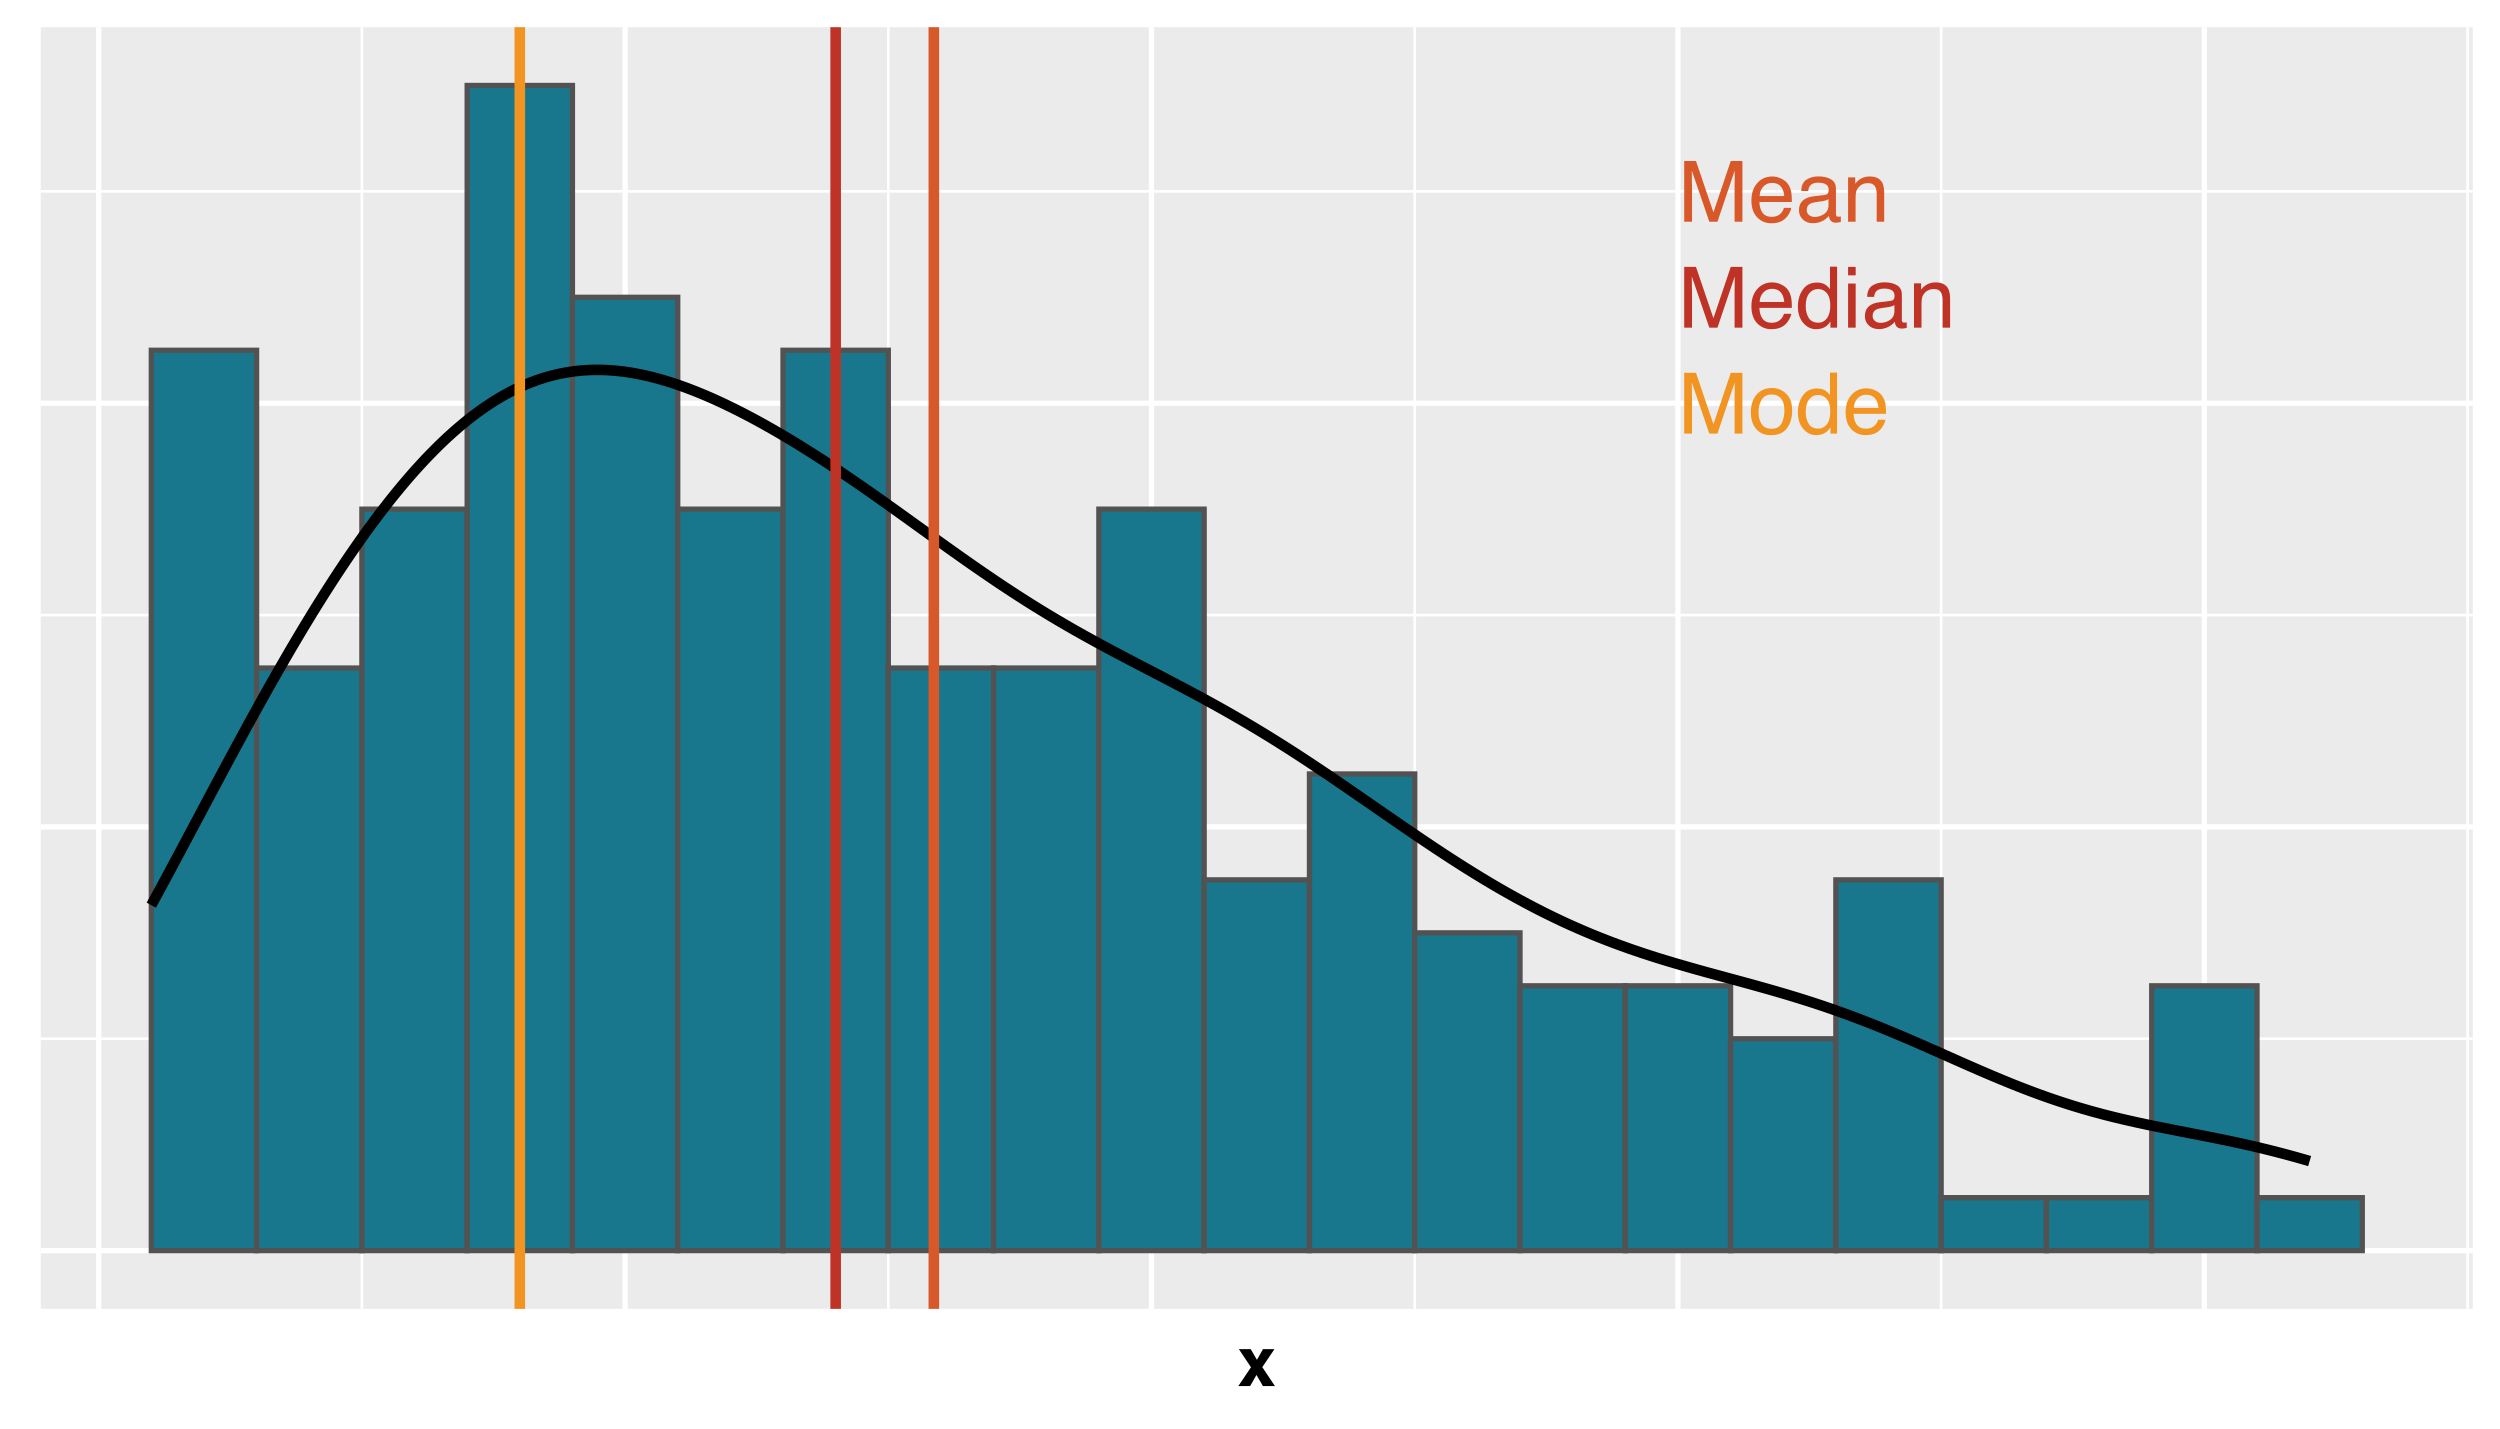
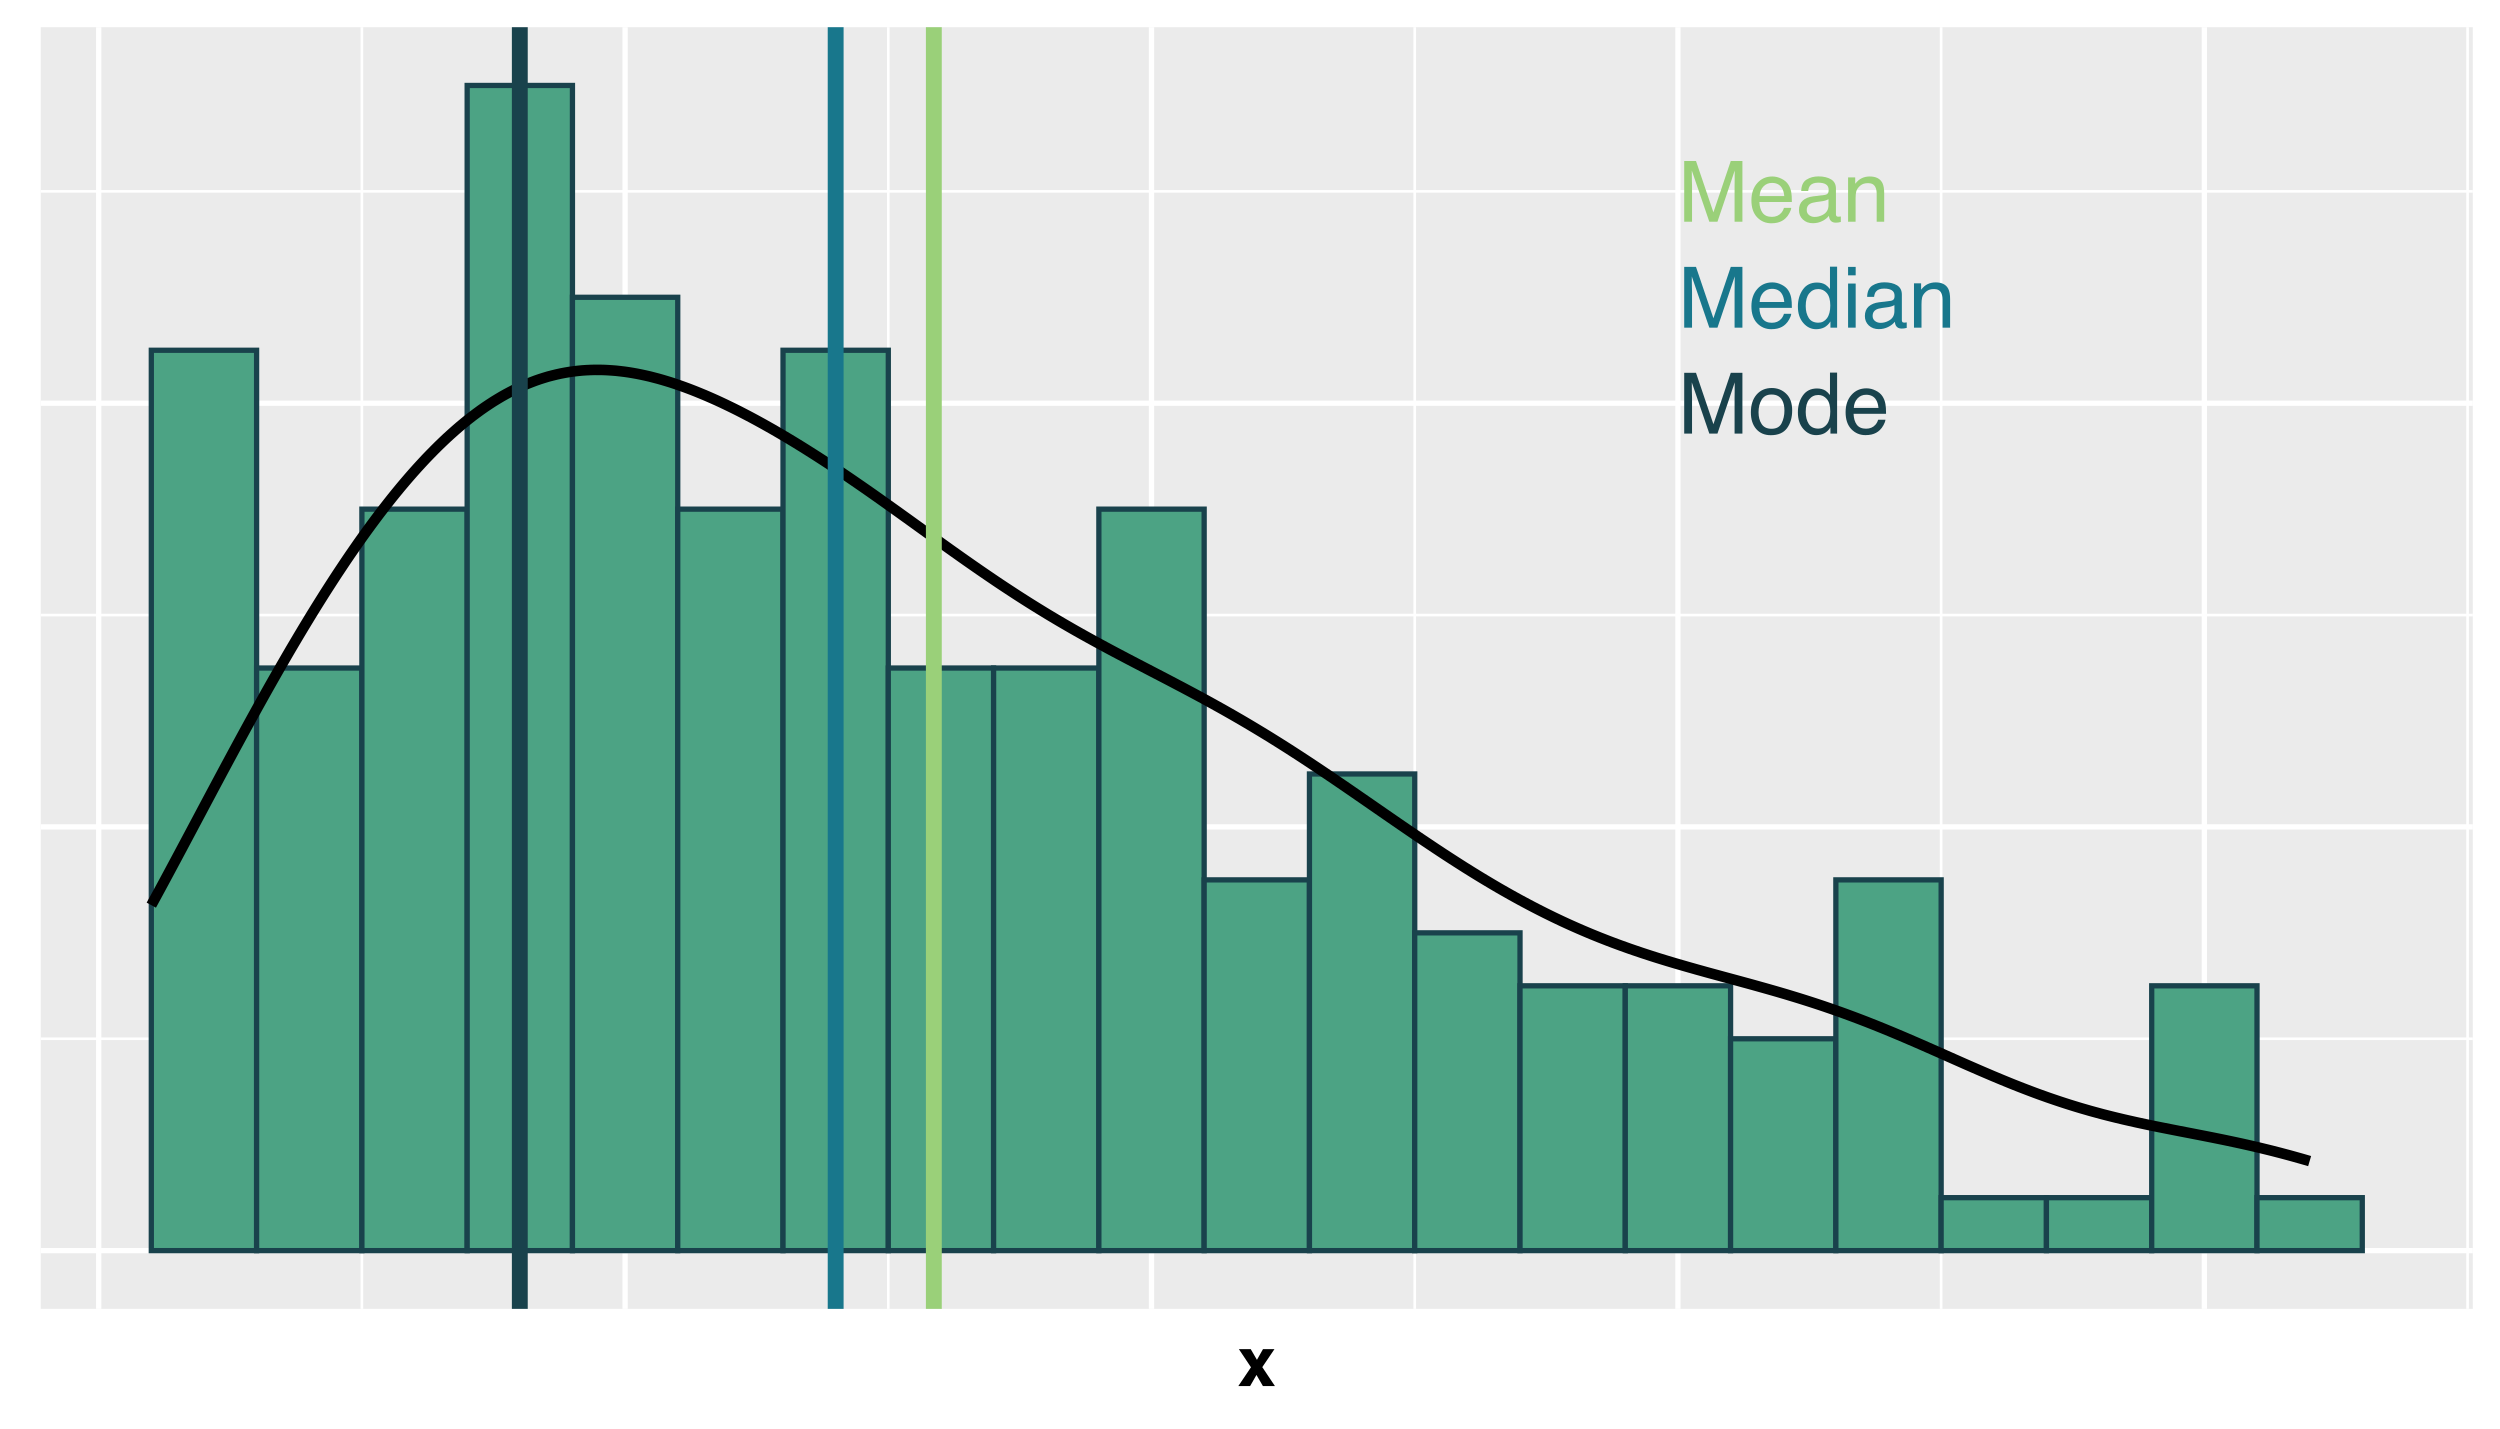
<svg xmlns="http://www.w3.org/2000/svg" xmlns:xlink="http://www.w3.org/1999/xlink" width="504pt" height="288pt" viewBox="0 0 504 288" version="1.1">
  <defs>
    <g>
      <symbol overflow="visible" id="glyph0-0">
        <path style="stroke:none;" d="M 0.547 0 L 0.547 -12.25 L 10.281 -12.25 L 10.281 0 Z M 8.734 -1.531 L 8.734 -10.719 L 2.078 -10.719 L 2.078 -1.531 Z M 8.734 -1.531 " />
      </symbol>
      <symbol overflow="visible" id="glyph0-1">
        <path style="stroke:none;" d="M 1.266 -12.25 L 3.641 -12.25 L 7.156 -1.891 L 10.656 -12.25 L 13 -12.25 L 13 0 L 11.422 0 L 11.422 -7.234 C 11.422 -7.484 11.426 -7.895 11.438 -8.469 C 11.445 -9.051 11.453 -9.672 11.453 -10.328 L 7.969 0 L 6.328 0 L 2.797 -10.328 L 2.797 -9.953 C 2.797 -9.648 2.801 -9.191 2.812 -8.578 C 2.832 -7.961 2.844 -7.516 2.844 -7.234 L 2.844 0 L 1.266 0 Z M 1.266 -12.25 " />
      </symbol>
      <symbol overflow="visible" id="glyph0-2">
        <path style="stroke:none;" d="M 4.812 -9.125 C 5.445 -9.125 6.062 -8.973 6.656 -8.672 C 7.258 -8.379 7.711 -8 8.016 -7.531 C 8.316 -7.082 8.52 -6.555 8.625 -5.953 C 8.707 -5.547 8.75 -4.891 8.75 -3.984 L 2.203 -3.984 C 2.234 -3.078 2.445 -2.348 2.844 -1.797 C 3.25 -1.254 3.875 -0.984 4.719 -0.984 C 5.5 -0.984 6.125 -1.242 6.594 -1.766 C 6.852 -2.055 7.039 -2.398 7.156 -2.797 L 8.625 -2.797 C 8.594 -2.473 8.461 -2.109 8.234 -1.703 C 8.016 -1.297 7.77 -0.969 7.5 -0.719 C 7.051 -0.27 6.488 0.031 5.812 0.188 C 5.445 0.27 5.039 0.312 4.594 0.312 C 3.477 0.312 2.531 -0.086 1.75 -0.891 C 0.977 -1.703 0.594 -2.836 0.594 -4.297 C 0.594 -5.734 0.984 -6.895 1.766 -7.781 C 2.547 -8.676 3.562 -9.125 4.812 -9.125 Z M 7.219 -5.172 C 7.156 -5.828 7.008 -6.348 6.781 -6.734 C 6.375 -7.461 5.691 -7.828 4.734 -7.828 C 4.035 -7.828 3.453 -7.578 2.984 -7.078 C 2.523 -6.578 2.281 -5.941 2.25 -5.172 Z M 4.672 -9.141 Z M 4.672 -9.141 " />
      </symbol>
      <symbol overflow="visible" id="glyph0-3">
        <path style="stroke:none;" d="M 2.25 -2.375 C 2.25 -1.938 2.406 -1.594 2.719 -1.344 C 3.039 -1.094 3.422 -0.969 3.859 -0.969 C 4.379 -0.969 4.891 -1.094 5.391 -1.344 C 6.223 -1.75 6.641 -2.41 6.641 -3.328 L 6.641 -4.547 C 6.453 -4.43 6.211 -4.332 5.922 -4.25 C 5.641 -4.176 5.359 -4.125 5.078 -4.094 L 4.172 -3.969 C 3.629 -3.895 3.219 -3.781 2.938 -3.625 C 2.477 -3.363 2.25 -2.945 2.25 -2.375 Z M 5.891 -5.406 C 6.234 -5.457 6.461 -5.602 6.578 -5.844 C 6.641 -5.977 6.672 -6.172 6.672 -6.422 C 6.672 -6.93 6.488 -7.301 6.125 -7.531 C 5.77 -7.758 5.25 -7.875 4.562 -7.875 C 3.781 -7.875 3.227 -7.664 2.906 -7.25 C 2.719 -7.008 2.598 -6.66 2.547 -6.203 L 1.141 -6.203 C 1.172 -7.305 1.531 -8.07 2.219 -8.5 C 2.906 -8.926 3.703 -9.141 4.609 -9.141 C 5.648 -9.141 6.5 -8.941 7.156 -8.547 C 7.812 -8.148 8.141 -7.523 8.141 -6.672 L 8.141 -1.531 C 8.141 -1.375 8.172 -1.25 8.234 -1.156 C 8.297 -1.062 8.43 -1.016 8.641 -1.016 C 8.703 -1.016 8.773 -1.02 8.859 -1.031 C 8.941 -1.039 9.031 -1.051 9.125 -1.062 L 9.125 0.047 C 8.895 0.109 8.719 0.145 8.594 0.156 C 8.469 0.176 8.301 0.188 8.094 0.188 C 7.582 0.188 7.207 0.004 6.969 -0.359 C 6.844 -0.555 6.758 -0.832 6.719 -1.188 C 6.406 -0.781 5.961 -0.43 5.391 -0.141 C 4.816 0.148 4.188 0.297 3.5 0.297 C 2.676 0.297 2 0.047 1.469 -0.453 C 0.945 -0.953 0.688 -1.582 0.688 -2.344 C 0.688 -3.164 0.941 -3.805 1.453 -4.266 C 1.973 -4.723 2.656 -5.004 3.5 -5.109 Z M 4.641 -9.141 Z M 4.641 -9.141 " />
      </symbol>
      <symbol overflow="visible" id="glyph0-4">
        <path style="stroke:none;" d="M 1.094 -8.938 L 2.531 -8.938 L 2.531 -7.656 C 2.945 -8.188 3.391 -8.562 3.859 -8.781 C 4.336 -9.008 4.867 -9.125 5.453 -9.125 C 6.711 -9.125 7.566 -8.688 8.016 -7.812 C 8.254 -7.32 8.375 -6.629 8.375 -5.734 L 8.375 0 L 6.859 0 L 6.859 -5.625 C 6.859 -6.176 6.773 -6.617 6.609 -6.953 C 6.348 -7.504 5.863 -7.781 5.156 -7.781 C 4.801 -7.781 4.508 -7.742 4.281 -7.672 C 3.875 -7.547 3.516 -7.301 3.203 -6.938 C 2.953 -6.645 2.789 -6.336 2.719 -6.016 C 2.645 -5.703 2.609 -5.254 2.609 -4.672 L 2.609 0 L 1.094 0 Z M 4.625 -9.141 Z M 4.625 -9.141 " />
      </symbol>
      <symbol overflow="visible" id="glyph0-5">
        <path style="stroke:none;" d="M 2.047 -4.359 C 2.047 -3.398 2.25 -2.598 2.656 -1.953 C 3.062 -1.316 3.711 -1 4.609 -1 C 5.305 -1 5.879 -1.297 6.328 -1.891 C 6.773 -2.484 7 -3.344 7 -4.469 C 7 -5.594 6.766 -6.426 6.297 -6.969 C 5.836 -7.508 5.27 -7.781 4.594 -7.781 C 3.832 -7.781 3.219 -7.488 2.75 -6.906 C 2.281 -6.332 2.047 -5.484 2.047 -4.359 Z M 4.312 -9.094 C 5 -9.094 5.57 -8.945 6.031 -8.656 C 6.289 -8.488 6.594 -8.195 6.938 -7.781 L 6.938 -12.297 L 8.375 -12.297 L 8.375 0 L 7.031 0 L 7.031 -1.25 C 6.676 -0.695 6.258 -0.297 5.781 -0.047 C 5.301 0.191 4.754 0.312 4.141 0.312 C 3.148 0.312 2.289 -0.102 1.562 -0.938 C 0.832 -1.77 0.469 -2.883 0.469 -4.281 C 0.469 -5.582 0.797 -6.707 1.453 -7.656 C 2.117 -8.613 3.07 -9.094 4.312 -9.094 Z M 4.312 -9.094 " />
      </symbol>
      <symbol overflow="visible" id="glyph0-6">
        <path style="stroke:none;" d="M 1.094 -8.891 L 2.625 -8.891 L 2.625 0 L 1.094 0 Z M 1.094 -12.25 L 2.625 -12.25 L 2.625 -10.547 L 1.094 -10.547 Z M 1.094 -12.25 " />
      </symbol>
      <symbol overflow="visible" id="glyph0-7">
        <path style="stroke:none;" d="M 4.641 -0.969 C 5.641 -0.969 6.32 -1.344 6.688 -2.094 C 7.062 -2.852 7.25 -3.691 7.25 -4.609 C 7.25 -5.441 7.113 -6.117 6.844 -6.641 C 6.426 -7.461 5.695 -7.875 4.656 -7.875 C 3.738 -7.875 3.07 -7.523 2.656 -6.828 C 2.238 -6.129 2.031 -5.285 2.031 -4.297 C 2.031 -3.348 2.238 -2.555 2.656 -1.922 C 3.07 -1.285 3.734 -0.969 4.641 -0.969 Z M 4.703 -9.188 C 5.848 -9.188 6.816 -8.801 7.609 -8.031 C 8.41 -7.27 8.812 -6.145 8.812 -4.656 C 8.812 -3.219 8.461 -2.023 7.766 -1.078 C 7.066 -0.141 5.977 0.328 4.5 0.328 C 3.27 0.328 2.289 -0.086 1.562 -0.922 C 0.844 -1.754 0.484 -2.867 0.484 -4.266 C 0.484 -5.766 0.863 -6.957 1.625 -7.844 C 2.395 -8.738 3.422 -9.188 4.703 -9.188 Z M 4.656 -9.141 Z M 4.656 -9.141 " />
      </symbol>
      <symbol overflow="visible" id="glyph1-0">
        <path style="stroke:none;" d="M 1.047 -10.078 L 9.172 -10.078 L 9.172 0 L 1.047 0 Z M 7.906 -1.266 L 7.906 -8.812 L 2.312 -8.812 L 2.312 -1.266 Z M 7.906 -1.266 " />
      </symbol>
      <symbol overflow="visible" id="glyph1-1">
        <path style="stroke:none;" d="M 7.547 0 L 5.125 0 L 3.828 -2.234 L 2.547 0 L 0.172 0 L 2.719 -3.781 L 0.281 -7.438 L 2.672 -7.438 L 3.922 -5.281 L 5.141 -7.438 L 7.453 -7.438 L 5 -3.812 Z M 7.547 0 " />
      </symbol>
    </g>
    <clipPath id="clip1">
      <path d="M 8.219 5.48 L 498.52 5.48 L 498.52 263.871 L 8.219 263.871 Z M 8.219 5.48 " />
    </clipPath>
    <clipPath id="clip2">
      <path d="M 8.219 209 L 498.52 209 L 498.52 210 L 8.219 210 Z M 8.219 209 " />
    </clipPath>
    <clipPath id="clip3">
      <path d="M 8.219 123 L 498.52 123 L 498.52 125 L 8.219 125 Z M 8.219 123 " />
    </clipPath>
    <clipPath id="clip4">
      <path d="M 8.219 38 L 498.52 38 L 498.52 39 L 8.219 39 Z M 8.219 38 " />
    </clipPath>
    <clipPath id="clip5">
      <path d="M 72 5.48 L 74 5.48 L 74 263.871 L 72 263.871 Z M 72 5.48 " />
    </clipPath>
    <clipPath id="clip6">
      <path d="M 178 5.48 L 180 5.48 L 180 263.871 L 178 263.871 Z M 178 5.48 " />
    </clipPath>
    <clipPath id="clip7">
      <path d="M 284 5.48 L 286 5.48 L 286 263.871 L 284 263.871 Z M 284 5.48 " />
    </clipPath>
    <clipPath id="clip8">
      <path d="M 391 5.48 L 392 5.48 L 392 263.871 L 391 263.871 Z M 391 5.48 " />
    </clipPath>
    <clipPath id="clip9">
      <path d="M 497 5.48 L 498 5.48 L 498 263.871 L 497 263.871 Z M 497 5.48 " />
    </clipPath>
    <clipPath id="clip10">
      <path d="M 8.219 251 L 498.52 251 L 498.52 253 L 8.219 253 Z M 8.219 251 " />
    </clipPath>
    <clipPath id="clip11">
      <path d="M 8.219 166 L 498.52 166 L 498.52 168 L 8.219 168 Z M 8.219 166 " />
    </clipPath>
    <clipPath id="clip12">
      <path d="M 8.219 80 L 498.52 80 L 498.52 82 L 8.219 82 Z M 8.219 80 " />
    </clipPath>
    <clipPath id="clip13">
      <path d="M 19 5.48 L 21 5.48 L 21 263.871 L 19 263.871 Z M 19 5.48 " />
    </clipPath>
    <clipPath id="clip14">
      <path d="M 125 5.48 L 127 5.48 L 127 263.871 L 125 263.871 Z M 125 5.48 " />
    </clipPath>
    <clipPath id="clip15">
      <path d="M 231 5.48 L 233 5.48 L 233 263.871 L 231 263.871 Z M 231 5.48 " />
    </clipPath>
    <clipPath id="clip16">
      <path d="M 337 5.48 L 339 5.48 L 339 263.871 L 337 263.871 Z M 337 5.48 " />
    </clipPath>
    <clipPath id="clip17">
      <path d="M 443 5.48 L 445 5.48 L 445 263.871 L 443 263.871 Z M 443 5.48 " />
    </clipPath>
    <clipPath id="clip18">
-       <path d="M 187 5.48 L 190 5.48 L 190 263.871 L 187 263.871 Z M 187 5.48 " />
+       <path d="M 186 5.48 L 190 5.48 L 190 263.871 L 186 263.871 Z M 186 5.48 " />
    </clipPath>
    <clipPath id="clip19">
-       <path d="M 167 5.48 L 170 5.48 L 170 263.871 L 167 263.871 Z M 167 5.48 " />
+       <path d="M 166 5.48 L 171 5.48 L 171 263.871 L 166 263.871 Z M 166 5.48 " />
    </clipPath>
    <clipPath id="clip20">
-       <path d="M 103 5.48 L 106 5.48 L 106 263.871 L 103 263.871 Z M 103 5.48 " />
+       <path d="M 103 5.48 L 107 5.48 L 107 263.871 L 103 263.871 Z M 103 5.48 " />
    </clipPath>
  </defs>
  <g id="surface429">
    <rect x="0" y="0" width="504" height="288" style="fill:rgb(100%,100%,100%);fill-opacity:1;stroke:none;" />
    <rect x="0" y="0" width="504" height="288" style="fill:rgb(100%,100%,100%);fill-opacity:1;stroke:none;" />
    <path style="fill:none;stroke-width:1.067;stroke-linecap:round;stroke-linejoin:round;stroke:rgb(100%,100%,100%);stroke-opacity:1;stroke-miterlimit:10;" d="M 0 288 L 504 288 L 504 0 L 0 0 Z M 0 288 " />
    <g clip-path="url(#clip1)" clip-rule="nonzero">
      <path style=" stroke:none;fill-rule:nonzero;fill:rgb(92.157%,92.157%,92.157%);fill-opacity:1;" d="M 8.219 263.867 L 498.52 263.867 L 498.52 5.477 L 8.219 5.477 Z M 8.219 263.867 " />
    </g>
    <g clip-path="url(#clip2)" clip-rule="nonzero">
      <path style="fill:none;stroke-width:0.533;stroke-linecap:butt;stroke-linejoin:round;stroke:rgb(100%,100%,100%);stroke-opacity:1;stroke-miterlimit:10;" d="M 8.219 209.414 L 498.52 209.414 " />
    </g>
    <g clip-path="url(#clip3)" clip-rule="nonzero">
      <path style="fill:none;stroke-width:0.533;stroke-linecap:butt;stroke-linejoin:round;stroke:rgb(100%,100%,100%);stroke-opacity:1;stroke-miterlimit:10;" d="M 8.219 123.996 L 498.52 123.996 " />
    </g>
    <g clip-path="url(#clip4)" clip-rule="nonzero">
      <path style="fill:none;stroke-width:0.533;stroke-linecap:butt;stroke-linejoin:round;stroke:rgb(100%,100%,100%);stroke-opacity:1;stroke-miterlimit:10;" d="M 8.219 38.578 L 498.52 38.578 " />
    </g>
    <g clip-path="url(#clip5)" clip-rule="nonzero">
      <path style="fill:none;stroke-width:0.533;stroke-linecap:butt;stroke-linejoin:round;stroke:rgb(100%,100%,100%);stroke-opacity:1;stroke-miterlimit:10;" d="M 72.957 263.867 L 72.957 5.48 " />
    </g>
    <g clip-path="url(#clip6)" clip-rule="nonzero">
      <path style="fill:none;stroke-width:0.533;stroke-linecap:butt;stroke-linejoin:round;stroke:rgb(100%,100%,100%);stroke-opacity:1;stroke-miterlimit:10;" d="M 179.082 263.867 L 179.082 5.48 " />
    </g>
    <g clip-path="url(#clip7)" clip-rule="nonzero">
      <path style="fill:none;stroke-width:0.533;stroke-linecap:butt;stroke-linejoin:round;stroke:rgb(100%,100%,100%);stroke-opacity:1;stroke-miterlimit:10;" d="M 285.207 263.867 L 285.207 5.48 " />
    </g>
    <g clip-path="url(#clip8)" clip-rule="nonzero">
      <path style="fill:none;stroke-width:0.533;stroke-linecap:butt;stroke-linejoin:round;stroke:rgb(100%,100%,100%);stroke-opacity:1;stroke-miterlimit:10;" d="M 391.332 263.867 L 391.332 5.48 " />
    </g>
    <g clip-path="url(#clip9)" clip-rule="nonzero">
      <path style="fill:none;stroke-width:0.533;stroke-linecap:butt;stroke-linejoin:round;stroke:rgb(100%,100%,100%);stroke-opacity:1;stroke-miterlimit:10;" d="M 497.461 263.867 L 497.461 5.48 " />
    </g>
    <g clip-path="url(#clip10)" clip-rule="nonzero">
      <path style="fill:none;stroke-width:1.067;stroke-linecap:butt;stroke-linejoin:round;stroke:rgb(100%,100%,100%);stroke-opacity:1;stroke-miterlimit:10;" d="M 8.219 252.125 L 498.52 252.125 " />
    </g>
    <g clip-path="url(#clip11)" clip-rule="nonzero">
      <path style="fill:none;stroke-width:1.067;stroke-linecap:butt;stroke-linejoin:round;stroke:rgb(100%,100%,100%);stroke-opacity:1;stroke-miterlimit:10;" d="M 8.219 166.707 L 498.52 166.707 " />
    </g>
    <g clip-path="url(#clip12)" clip-rule="nonzero">
      <path style="fill:none;stroke-width:1.067;stroke-linecap:butt;stroke-linejoin:round;stroke:rgb(100%,100%,100%);stroke-opacity:1;stroke-miterlimit:10;" d="M 8.219 81.289 L 498.52 81.289 " />
    </g>
    <g clip-path="url(#clip13)" clip-rule="nonzero">
      <path style="fill:none;stroke-width:1.067;stroke-linecap:butt;stroke-linejoin:round;stroke:rgb(100%,100%,100%);stroke-opacity:1;stroke-miterlimit:10;" d="M 19.895 263.867 L 19.895 5.48 " />
    </g>
    <g clip-path="url(#clip14)" clip-rule="nonzero">
      <path style="fill:none;stroke-width:1.067;stroke-linecap:butt;stroke-linejoin:round;stroke:rgb(100%,100%,100%);stroke-opacity:1;stroke-miterlimit:10;" d="M 126.02 263.867 L 126.02 5.48 " />
    </g>
    <g clip-path="url(#clip15)" clip-rule="nonzero">
      <path style="fill:none;stroke-width:1.067;stroke-linecap:butt;stroke-linejoin:round;stroke:rgb(100%,100%,100%);stroke-opacity:1;stroke-miterlimit:10;" d="M 232.145 263.867 L 232.145 5.48 " />
    </g>
    <g clip-path="url(#clip16)" clip-rule="nonzero">
      <path style="fill:none;stroke-width:1.067;stroke-linecap:butt;stroke-linejoin:round;stroke:rgb(100%,100%,100%);stroke-opacity:1;stroke-miterlimit:10;" d="M 338.27 263.867 L 338.27 5.48 " />
    </g>
    <g clip-path="url(#clip17)" clip-rule="nonzero">
      <path style="fill:none;stroke-width:1.067;stroke-linecap:butt;stroke-linejoin:round;stroke:rgb(100%,100%,100%);stroke-opacity:1;stroke-miterlimit:10;" d="M 444.395 263.867 L 444.395 5.48 " />
    </g>
-     <path style="fill-rule:nonzero;fill:rgb(9.412%,46.667%,54.902%);fill-opacity:1;stroke-width:1.067;stroke-linecap:butt;stroke-linejoin:miter;stroke:rgb(32.157%,32.157%,32.157%);stroke-opacity:1;stroke-miterlimit:10;" d="M 30.504 252.125 L 51.73 252.125 L 51.73 70.613 L 30.504 70.613 Z M 30.504 252.125 " />
-     <path style="fill-rule:nonzero;fill:rgb(9.412%,46.667%,54.902%);fill-opacity:1;stroke-width:1.067;stroke-linecap:butt;stroke-linejoin:miter;stroke:rgb(32.157%,32.157%,32.157%);stroke-opacity:1;stroke-miterlimit:10;" d="M 51.73 252.125 L 72.957 252.125 L 72.957 134.676 L 51.73 134.676 Z M 51.73 252.125 " />
-     <path style="fill-rule:nonzero;fill:rgb(9.412%,46.667%,54.902%);fill-opacity:1;stroke-width:1.067;stroke-linecap:butt;stroke-linejoin:miter;stroke:rgb(32.157%,32.157%,32.157%);stroke-opacity:1;stroke-miterlimit:10;" d="M 72.957 252.125 L 94.184 252.125 L 94.184 102.645 L 72.957 102.645 Z M 72.957 252.125 " />
-     <path style="fill-rule:nonzero;fill:rgb(9.412%,46.667%,54.902%);fill-opacity:1;stroke-width:1.067;stroke-linecap:butt;stroke-linejoin:miter;stroke:rgb(32.157%,32.157%,32.157%);stroke-opacity:1;stroke-miterlimit:10;" d="M 94.18 252.125 L 115.406 252.125 L 115.406 17.227 L 94.18 17.227 Z M 94.18 252.125 " />
-     <path style="fill-rule:nonzero;fill:rgb(9.412%,46.667%,54.902%);fill-opacity:1;stroke-width:1.067;stroke-linecap:butt;stroke-linejoin:miter;stroke:rgb(32.157%,32.157%,32.157%);stroke-opacity:1;stroke-miterlimit:10;" d="M 115.406 252.125 L 136.633 252.125 L 136.633 59.934 L 115.406 59.934 Z M 115.406 252.125 " />
-     <path style="fill-rule:nonzero;fill:rgb(9.412%,46.667%,54.902%);fill-opacity:1;stroke-width:1.067;stroke-linecap:butt;stroke-linejoin:miter;stroke:rgb(32.157%,32.157%,32.157%);stroke-opacity:1;stroke-miterlimit:10;" d="M 136.633 252.125 L 157.859 252.125 L 157.859 102.645 L 136.633 102.645 Z M 136.633 252.125 " />
-     <path style="fill-rule:nonzero;fill:rgb(9.412%,46.667%,54.902%);fill-opacity:1;stroke-width:1.067;stroke-linecap:butt;stroke-linejoin:miter;stroke:rgb(32.157%,32.157%,32.157%);stroke-opacity:1;stroke-miterlimit:10;" d="M 157.855 252.125 L 179.082 252.125 L 179.082 70.613 L 157.855 70.613 Z M 157.855 252.125 " />
-     <path style="fill-rule:nonzero;fill:rgb(9.412%,46.667%,54.902%);fill-opacity:1;stroke-width:1.067;stroke-linecap:butt;stroke-linejoin:miter;stroke:rgb(32.157%,32.157%,32.157%);stroke-opacity:1;stroke-miterlimit:10;" d="M 179.082 252.125 L 200.309 252.125 L 200.309 134.676 L 179.082 134.676 Z M 179.082 252.125 " />
-     <path style="fill-rule:nonzero;fill:rgb(9.412%,46.667%,54.902%);fill-opacity:1;stroke-width:1.067;stroke-linecap:butt;stroke-linejoin:miter;stroke:rgb(32.157%,32.157%,32.157%);stroke-opacity:1;stroke-miterlimit:10;" d="M 200.309 252.125 L 221.535 252.125 L 221.535 134.676 L 200.309 134.676 Z M 200.309 252.125 " />
-     <path style="fill-rule:nonzero;fill:rgb(9.412%,46.667%,54.902%);fill-opacity:1;stroke-width:1.067;stroke-linecap:butt;stroke-linejoin:miter;stroke:rgb(32.157%,32.157%,32.157%);stroke-opacity:1;stroke-miterlimit:10;" d="M 221.531 252.125 L 242.758 252.125 L 242.758 102.645 L 221.531 102.645 Z M 221.531 252.125 " />
-     <path style="fill-rule:nonzero;fill:rgb(9.412%,46.667%,54.902%);fill-opacity:1;stroke-width:1.067;stroke-linecap:butt;stroke-linejoin:miter;stroke:rgb(32.157%,32.157%,32.157%);stroke-opacity:1;stroke-miterlimit:10;" d="M 242.758 252.125 L 263.984 252.125 L 263.984 177.383 L 242.758 177.383 Z M 242.758 252.125 " />
-     <path style="fill-rule:nonzero;fill:rgb(9.412%,46.667%,54.902%);fill-opacity:1;stroke-width:1.067;stroke-linecap:butt;stroke-linejoin:miter;stroke:rgb(32.157%,32.157%,32.157%);stroke-opacity:1;stroke-miterlimit:10;" d="M 263.984 252.125 L 285.211 252.125 L 285.211 156.031 L 263.984 156.031 Z M 263.984 252.125 " />
-     <path style="fill-rule:nonzero;fill:rgb(9.412%,46.667%,54.902%);fill-opacity:1;stroke-width:1.067;stroke-linecap:butt;stroke-linejoin:miter;stroke:rgb(32.157%,32.157%,32.157%);stroke-opacity:1;stroke-miterlimit:10;" d="M 285.207 252.125 L 306.434 252.125 L 306.434 188.062 L 285.207 188.062 Z M 285.207 252.125 " />
-     <path style="fill-rule:nonzero;fill:rgb(9.412%,46.667%,54.902%);fill-opacity:1;stroke-width:1.067;stroke-linecap:butt;stroke-linejoin:miter;stroke:rgb(32.157%,32.157%,32.157%);stroke-opacity:1;stroke-miterlimit:10;" d="M 306.434 252.125 L 327.66 252.125 L 327.66 198.738 L 306.434 198.738 Z M 306.434 252.125 " />
-     <path style="fill-rule:nonzero;fill:rgb(9.412%,46.667%,54.902%);fill-opacity:1;stroke-width:1.067;stroke-linecap:butt;stroke-linejoin:miter;stroke:rgb(32.157%,32.157%,32.157%);stroke-opacity:1;stroke-miterlimit:10;" d="M 327.656 252.125 L 348.883 252.125 L 348.883 198.738 L 327.656 198.738 Z M 327.656 252.125 " />
-     <path style="fill-rule:nonzero;fill:rgb(9.412%,46.667%,54.902%);fill-opacity:1;stroke-width:1.067;stroke-linecap:butt;stroke-linejoin:miter;stroke:rgb(32.157%,32.157%,32.157%);stroke-opacity:1;stroke-miterlimit:10;" d="M 348.883 252.125 L 370.109 252.125 L 370.109 209.418 L 348.883 209.418 Z M 348.883 252.125 " />
-     <path style="fill-rule:nonzero;fill:rgb(9.412%,46.667%,54.902%);fill-opacity:1;stroke-width:1.067;stroke-linecap:butt;stroke-linejoin:miter;stroke:rgb(32.157%,32.157%,32.157%);stroke-opacity:1;stroke-miterlimit:10;" d="M 370.109 252.125 L 391.336 252.125 L 391.336 177.383 L 370.109 177.383 Z M 370.109 252.125 " />
-     <path style="fill-rule:nonzero;fill:rgb(9.412%,46.667%,54.902%);fill-opacity:1;stroke-width:1.067;stroke-linecap:butt;stroke-linejoin:miter;stroke:rgb(32.157%,32.157%,32.157%);stroke-opacity:1;stroke-miterlimit:10;" d="M 391.332 252.125 L 412.559 252.125 L 412.559 241.449 L 391.332 241.449 Z M 391.332 252.125 " />
-     <path style="fill-rule:nonzero;fill:rgb(9.412%,46.667%,54.902%);fill-opacity:1;stroke-width:1.067;stroke-linecap:butt;stroke-linejoin:miter;stroke:rgb(32.157%,32.157%,32.157%);stroke-opacity:1;stroke-miterlimit:10;" d="M 412.559 252.125 L 433.785 252.125 L 433.785 241.449 L 412.559 241.449 Z M 412.559 252.125 " />
-     <path style="fill-rule:nonzero;fill:rgb(9.412%,46.667%,54.902%);fill-opacity:1;stroke-width:1.067;stroke-linecap:butt;stroke-linejoin:miter;stroke:rgb(32.157%,32.157%,32.157%);stroke-opacity:1;stroke-miterlimit:10;" d="M 433.785 252.125 L 455.012 252.125 L 455.012 198.738 L 433.785 198.738 Z M 433.785 252.125 " />
-     <path style="fill-rule:nonzero;fill:rgb(9.412%,46.667%,54.902%);fill-opacity:1;stroke-width:1.067;stroke-linecap:butt;stroke-linejoin:miter;stroke:rgb(32.157%,32.157%,32.157%);stroke-opacity:1;stroke-miterlimit:10;" d="M 455.008 252.125 L 476.234 252.125 L 476.234 241.449 L 455.008 241.449 Z M 455.008 252.125 " />
+     <path style="fill-rule:nonzero;fill:rgb(29.804%,63.922%,51.765%);fill-opacity:1;stroke-width:1.067;stroke-linecap:butt;stroke-linejoin:miter;stroke:rgb(9.804%,25.882%,29.804%);stroke-opacity:1;stroke-miterlimit:10;" d="M 30.504 252.125 L 51.73 252.125 L 51.73 70.613 L 30.504 70.613 Z M 30.504 252.125 " />
+     <path style="fill-rule:nonzero;fill:rgb(29.804%,63.922%,51.765%);fill-opacity:1;stroke-width:1.067;stroke-linecap:butt;stroke-linejoin:miter;stroke:rgb(9.804%,25.882%,29.804%);stroke-opacity:1;stroke-miterlimit:10;" d="M 51.73 252.125 L 72.957 252.125 L 72.957 134.676 L 51.73 134.676 Z M 51.73 252.125 " />
+     <path style="fill-rule:nonzero;fill:rgb(29.804%,63.922%,51.765%);fill-opacity:1;stroke-width:1.067;stroke-linecap:butt;stroke-linejoin:miter;stroke:rgb(9.804%,25.882%,29.804%);stroke-opacity:1;stroke-miterlimit:10;" d="M 72.957 252.125 L 94.184 252.125 L 94.184 102.645 L 72.957 102.645 Z M 72.957 252.125 " />
+     <path style="fill-rule:nonzero;fill:rgb(29.804%,63.922%,51.765%);fill-opacity:1;stroke-width:1.067;stroke-linecap:butt;stroke-linejoin:miter;stroke:rgb(9.804%,25.882%,29.804%);stroke-opacity:1;stroke-miterlimit:10;" d="M 94.18 252.125 L 115.406 252.125 L 115.406 17.227 L 94.18 17.227 Z M 94.18 252.125 " />
+     <path style="fill-rule:nonzero;fill:rgb(29.804%,63.922%,51.765%);fill-opacity:1;stroke-width:1.067;stroke-linecap:butt;stroke-linejoin:miter;stroke:rgb(9.804%,25.882%,29.804%);stroke-opacity:1;stroke-miterlimit:10;" d="M 115.406 252.125 L 136.633 252.125 L 136.633 59.934 L 115.406 59.934 Z M 115.406 252.125 " />
+     <path style="fill-rule:nonzero;fill:rgb(29.804%,63.922%,51.765%);fill-opacity:1;stroke-width:1.067;stroke-linecap:butt;stroke-linejoin:miter;stroke:rgb(9.804%,25.882%,29.804%);stroke-opacity:1;stroke-miterlimit:10;" d="M 136.633 252.125 L 157.859 252.125 L 157.859 102.645 L 136.633 102.645 Z M 136.633 252.125 " />
+     <path style="fill-rule:nonzero;fill:rgb(29.804%,63.922%,51.765%);fill-opacity:1;stroke-width:1.067;stroke-linecap:butt;stroke-linejoin:miter;stroke:rgb(9.804%,25.882%,29.804%);stroke-opacity:1;stroke-miterlimit:10;" d="M 157.855 252.125 L 179.082 252.125 L 179.082 70.613 L 157.855 70.613 Z M 157.855 252.125 " />
+     <path style="fill-rule:nonzero;fill:rgb(29.804%,63.922%,51.765%);fill-opacity:1;stroke-width:1.067;stroke-linecap:butt;stroke-linejoin:miter;stroke:rgb(9.804%,25.882%,29.804%);stroke-opacity:1;stroke-miterlimit:10;" d="M 179.082 252.125 L 200.309 252.125 L 200.309 134.676 L 179.082 134.676 Z M 179.082 252.125 " />
+     <path style="fill-rule:nonzero;fill:rgb(29.804%,63.922%,51.765%);fill-opacity:1;stroke-width:1.067;stroke-linecap:butt;stroke-linejoin:miter;stroke:rgb(9.804%,25.882%,29.804%);stroke-opacity:1;stroke-miterlimit:10;" d="M 200.309 252.125 L 221.535 252.125 L 221.535 134.676 L 200.309 134.676 Z M 200.309 252.125 " />
+     <path style="fill-rule:nonzero;fill:rgb(29.804%,63.922%,51.765%);fill-opacity:1;stroke-width:1.067;stroke-linecap:butt;stroke-linejoin:miter;stroke:rgb(9.804%,25.882%,29.804%);stroke-opacity:1;stroke-miterlimit:10;" d="M 221.531 252.125 L 242.758 252.125 L 242.758 102.645 L 221.531 102.645 Z M 221.531 252.125 " />
+     <path style="fill-rule:nonzero;fill:rgb(29.804%,63.922%,51.765%);fill-opacity:1;stroke-width:1.067;stroke-linecap:butt;stroke-linejoin:miter;stroke:rgb(9.804%,25.882%,29.804%);stroke-opacity:1;stroke-miterlimit:10;" d="M 242.758 252.125 L 263.984 252.125 L 263.984 177.383 L 242.758 177.383 Z M 242.758 252.125 " />
+     <path style="fill-rule:nonzero;fill:rgb(29.804%,63.922%,51.765%);fill-opacity:1;stroke-width:1.067;stroke-linecap:butt;stroke-linejoin:miter;stroke:rgb(9.804%,25.882%,29.804%);stroke-opacity:1;stroke-miterlimit:10;" d="M 263.984 252.125 L 285.211 252.125 L 285.211 156.031 L 263.984 156.031 Z M 263.984 252.125 " />
+     <path style="fill-rule:nonzero;fill:rgb(29.804%,63.922%,51.765%);fill-opacity:1;stroke-width:1.067;stroke-linecap:butt;stroke-linejoin:miter;stroke:rgb(9.804%,25.882%,29.804%);stroke-opacity:1;stroke-miterlimit:10;" d="M 285.207 252.125 L 306.434 252.125 L 306.434 188.062 L 285.207 188.062 Z M 285.207 252.125 " />
+     <path style="fill-rule:nonzero;fill:rgb(29.804%,63.922%,51.765%);fill-opacity:1;stroke-width:1.067;stroke-linecap:butt;stroke-linejoin:miter;stroke:rgb(9.804%,25.882%,29.804%);stroke-opacity:1;stroke-miterlimit:10;" d="M 306.434 252.125 L 327.66 252.125 L 327.66 198.738 L 306.434 198.738 Z M 306.434 252.125 " />
+     <path style="fill-rule:nonzero;fill:rgb(29.804%,63.922%,51.765%);fill-opacity:1;stroke-width:1.067;stroke-linecap:butt;stroke-linejoin:miter;stroke:rgb(9.804%,25.882%,29.804%);stroke-opacity:1;stroke-miterlimit:10;" d="M 327.656 252.125 L 348.883 252.125 L 348.883 198.738 L 327.656 198.738 Z M 327.656 252.125 " />
+     <path style="fill-rule:nonzero;fill:rgb(29.804%,63.922%,51.765%);fill-opacity:1;stroke-width:1.067;stroke-linecap:butt;stroke-linejoin:miter;stroke:rgb(9.804%,25.882%,29.804%);stroke-opacity:1;stroke-miterlimit:10;" d="M 348.883 252.125 L 370.109 252.125 L 370.109 209.418 L 348.883 209.418 Z M 348.883 252.125 " />
+     <path style="fill-rule:nonzero;fill:rgb(29.804%,63.922%,51.765%);fill-opacity:1;stroke-width:1.067;stroke-linecap:butt;stroke-linejoin:miter;stroke:rgb(9.804%,25.882%,29.804%);stroke-opacity:1;stroke-miterlimit:10;" d="M 370.109 252.125 L 391.336 252.125 L 391.336 177.383 L 370.109 177.383 Z M 370.109 252.125 " />
+     <path style="fill-rule:nonzero;fill:rgb(29.804%,63.922%,51.765%);fill-opacity:1;stroke-width:1.067;stroke-linecap:butt;stroke-linejoin:miter;stroke:rgb(9.804%,25.882%,29.804%);stroke-opacity:1;stroke-miterlimit:10;" d="M 391.332 252.125 L 412.559 252.125 L 412.559 241.449 L 391.332 241.449 Z M 391.332 252.125 " />
+     <path style="fill-rule:nonzero;fill:rgb(29.804%,63.922%,51.765%);fill-opacity:1;stroke-width:1.067;stroke-linecap:butt;stroke-linejoin:miter;stroke:rgb(9.804%,25.882%,29.804%);stroke-opacity:1;stroke-miterlimit:10;" d="M 412.559 252.125 L 433.785 252.125 L 433.785 241.449 L 412.559 241.449 Z M 412.559 252.125 " />
+     <path style="fill-rule:nonzero;fill:rgb(29.804%,63.922%,51.765%);fill-opacity:1;stroke-width:1.067;stroke-linecap:butt;stroke-linejoin:miter;stroke:rgb(9.804%,25.882%,29.804%);stroke-opacity:1;stroke-miterlimit:10;" d="M 433.785 252.125 L 455.012 252.125 L 455.012 198.738 L 433.785 198.738 Z M 433.785 252.125 " />
+     <path style="fill-rule:nonzero;fill:rgb(29.804%,63.922%,51.765%);fill-opacity:1;stroke-width:1.067;stroke-linecap:butt;stroke-linejoin:miter;stroke:rgb(9.804%,25.882%,29.804%);stroke-opacity:1;stroke-miterlimit:10;" d="M 455.008 252.125 L 476.234 252.125 L 476.234 241.449 L 455.008 241.449 Z M 455.008 252.125 " />
    <path style="fill:none;stroke-width:2.134;stroke-linecap:butt;stroke-linejoin:round;stroke:rgb(0%,0%,0%);stroke-opacity:1;stroke-miterlimit:10;" d="M 30.504 182.48 L 31.355 180.918 L 32.207 179.348 L 33.059 177.77 L 33.91 176.188 L 35.613 173.008 L 37.316 169.812 L 39.871 165.008 L 40.723 163.402 L 41.574 161.801 L 42.426 160.203 L 43.277 158.602 L 44.98 155.414 L 45.832 153.828 L 47.535 150.664 L 48.387 149.094 L 49.238 147.527 L 50.09 145.969 L 50.941 144.418 L 51.793 142.875 L 52.645 141.344 L 53.496 139.816 L 54.348 138.301 L 55.199 136.797 L 56.051 135.301 L 56.902 133.82 L 57.754 132.348 L 58.605 130.883 L 59.457 129.441 L 60.309 128.004 L 61.16 126.582 L 62.012 125.176 L 62.863 123.777 L 63.715 122.398 L 64.566 121.035 L 65.418 119.68 L 66.27 118.348 L 67.121 117.027 L 67.973 115.719 L 68.824 114.438 L 69.676 113.16 L 70.527 111.906 L 71.379 110.672 L 72.23 109.445 L 73.082 108.246 L 73.934 107.062 L 74.785 105.891 L 75.637 104.746 L 76.488 103.613 L 77.34 102.504 L 78.191 101.41 L 79.043 100.332 L 79.891 99.285 L 80.742 98.25 L 81.594 97.238 L 82.445 96.246 L 83.297 95.27 L 84.148 94.32 L 85 93.391 L 85.852 92.477 L 86.703 91.594 L 87.555 90.727 L 88.406 89.879 L 89.258 89.059 L 90.109 88.254 L 90.961 87.48 L 91.812 86.723 L 92.664 85.984 L 93.516 85.277 L 94.367 84.59 L 95.219 83.922 L 96.07 83.285 L 96.922 82.66 L 97.773 82.066 L 98.625 81.496 L 99.477 80.941 L 100.328 80.422 L 101.18 79.914 L 102.031 79.438 L 102.883 78.984 L 103.734 78.543 L 104.586 78.141 L 105.438 77.754 L 106.289 77.387 L 107.141 77.051 L 107.992 76.73 L 108.844 76.434 L 109.695 76.164 L 110.547 75.906 L 111.398 75.688 L 112.25 75.48 L 113.102 75.293 L 113.953 75.133 L 114.805 74.988 L 115.656 74.867 L 116.508 74.77 L 117.359 74.684 L 118.211 74.629 L 119.062 74.59 L 119.914 74.566 L 120.766 74.57 L 121.617 74.582 L 122.469 74.621 L 123.32 74.676 L 124.172 74.742 L 125.023 74.836 L 125.875 74.938 L 126.727 75.059 L 127.578 75.199 L 128.43 75.352 L 129.281 75.523 L 130.133 75.707 L 130.984 75.902 L 131.832 76.121 L 132.684 76.344 L 133.535 76.586 L 134.387 76.84 L 135.238 77.102 L 136.09 77.383 L 136.941 77.676 L 137.793 77.977 L 138.645 78.289 L 139.496 78.613 L 140.348 78.949 L 141.199 79.297 L 142.051 79.648 L 142.902 80.016 L 143.754 80.391 L 144.605 80.773 L 145.457 81.168 L 146.309 81.57 L 147.16 81.98 L 148.012 82.398 L 148.863 82.824 L 149.715 83.262 L 150.566 83.703 L 151.418 84.152 L 152.27 84.609 L 153.121 85.074 L 153.973 85.543 L 155.676 86.504 L 156.527 86.996 L 157.379 87.492 L 158.23 87.996 L 159.082 88.504 L 159.934 89.016 L 161.637 90.062 L 162.488 90.594 L 164.191 91.672 L 165.043 92.219 L 165.895 92.77 L 166.746 93.324 L 167.598 93.887 L 169.301 95.02 L 170.152 95.594 L 171.004 96.172 L 171.855 96.754 L 173.559 97.926 L 174.41 98.516 L 175.262 99.109 L 176.113 99.707 L 177.816 100.91 L 180.371 102.727 L 181.223 103.336 L 182.074 103.949 L 182.926 104.559 L 183.777 105.172 L 184.625 105.785 L 188.031 108.238 L 191.438 110.676 L 192.289 111.281 L 193.141 111.883 L 193.992 112.488 L 194.844 113.086 L 196.547 114.273 L 197.398 114.863 L 198.25 115.449 L 199.102 116.031 L 200.805 117.188 L 201.656 117.758 L 202.508 118.324 L 204.211 119.441 L 205.062 119.996 L 205.914 120.543 L 206.766 121.086 L 207.617 121.625 L 208.469 122.156 L 209.32 122.684 L 210.172 123.207 L 211.023 123.727 L 211.875 124.238 L 212.727 124.746 L 213.578 125.25 L 214.43 125.75 L 216.133 126.734 L 216.984 127.219 L 217.836 127.699 L 218.688 128.176 L 219.539 128.648 L 220.391 129.117 L 221.242 129.582 L 222.945 130.504 L 223.797 130.961 L 224.648 131.414 L 227.203 132.762 L 228.906 133.652 L 231.461 134.977 L 232.312 135.422 L 234.867 136.746 L 235.719 137.191 L 236.566 137.637 L 237.418 138.086 L 238.27 138.531 L 240.824 139.891 L 241.676 140.348 L 242.527 140.812 L 243.379 141.273 L 244.23 141.742 L 245.934 142.688 L 246.785 143.164 L 248.488 144.133 L 250.191 145.117 L 251.043 145.617 L 251.895 146.121 L 252.746 146.629 L 253.598 147.141 L 254.449 147.656 L 255.301 148.176 L 256.152 148.699 L 257.855 149.762 L 259.559 150.84 L 260.41 151.387 L 262.113 152.488 L 263.816 153.605 L 265.52 154.738 L 267.223 155.879 L 268.074 156.457 L 268.926 157.031 L 271.48 158.777 L 273.184 159.949 L 274.035 160.539 L 274.887 161.125 L 279.145 164.074 L 279.996 164.66 L 280.848 165.25 L 282.551 166.422 L 285.105 168.168 L 285.957 168.746 L 286.809 169.32 L 288.512 170.461 L 289.359 171.027 L 291.062 172.152 L 291.914 172.707 L 292.766 173.258 L 293.617 173.805 L 295.32 174.891 L 297.023 175.953 L 297.875 176.477 L 298.727 176.996 L 299.578 177.508 L 300.43 178.016 L 301.281 178.52 L 302.133 179.02 L 302.984 179.508 L 303.836 179.992 L 304.688 180.473 L 305.539 180.945 L 306.391 181.414 L 307.242 181.871 L 308.094 182.324 L 308.945 182.773 L 309.797 183.215 L 310.648 183.648 L 311.5 184.078 L 313.203 184.914 L 314.055 185.32 L 314.906 185.723 L 315.758 186.117 L 316.609 186.504 L 317.461 186.883 L 318.312 187.258 L 319.164 187.625 L 320.016 187.988 L 320.867 188.344 L 321.719 188.691 L 322.57 189.035 L 324.273 189.699 L 325.125 190.023 L 325.977 190.34 L 326.828 190.652 L 328.531 191.262 L 329.383 191.555 L 331.086 192.133 L 332.789 192.688 L 333.641 192.961 L 334.492 193.227 L 336.195 193.75 L 337.898 194.258 L 340.453 194.996 L 341.301 195.234 L 342.152 195.477 L 343.004 195.711 L 343.855 195.949 L 344.707 196.184 L 346.41 196.645 L 347.262 196.879 L 350.668 197.801 L 351.52 198.035 L 352.371 198.266 L 353.223 198.5 L 355.777 199.215 L 357.48 199.699 L 358.332 199.945 L 360.035 200.445 L 361.738 200.961 L 362.59 201.223 L 363.441 201.488 L 364.293 201.758 L 365.145 202.031 L 365.996 202.309 L 366.848 202.59 L 367.699 202.875 L 369.402 203.461 L 371.105 204.062 L 371.957 204.371 L 372.809 204.684 L 373.66 205 L 374.512 205.32 L 375.363 205.645 L 376.215 205.973 L 377.918 206.645 L 379.621 207.332 L 381.324 208.035 L 382.176 208.391 L 383.879 209.109 L 386.434 210.211 L 387.285 210.582 L 390.691 212.082 L 392.395 212.84 L 393.242 213.215 L 394.094 213.594 L 394.945 213.969 L 395.797 214.348 L 396.648 214.723 L 399.203 215.836 L 400.055 216.203 L 401.758 216.93 L 403.461 217.641 L 404.312 217.992 L 405.164 218.34 L 406.016 218.684 L 406.867 219.02 L 407.719 219.352 L 408.57 219.68 L 409.422 220.004 L 410.273 220.324 L 411.125 220.637 L 412.828 221.246 L 413.68 221.539 L 414.531 221.828 L 415.383 222.113 L 416.234 222.391 L 417.086 222.664 L 417.938 222.93 L 418.789 223.191 L 419.641 223.445 L 421.344 223.938 L 422.195 224.172 L 423.898 224.633 L 424.75 224.852 L 425.602 225.066 L 426.453 225.277 L 428.156 225.684 L 429.008 225.879 L 430.711 226.262 L 432.414 226.629 L 433.266 226.809 L 434.117 226.984 L 435.82 227.328 L 439.227 228 L 441.781 228.492 L 442.633 228.66 L 443.484 228.824 L 445.188 229.16 L 446.035 229.328 L 447.738 229.672 L 448.59 229.848 L 450.293 230.207 L 451.996 230.574 L 453.699 230.957 L 455.402 231.355 L 457.105 231.77 L 457.957 231.98 L 459.66 232.418 L 461.363 232.871 L 462.215 233.105 L 463.918 233.582 L 464.77 233.828 L 465.621 234.078 " />
    <g clip-path="url(#clip18)" clip-rule="nonzero">
-       <path style="fill:none;stroke-width:2.134;stroke-linecap:butt;stroke-linejoin:round;stroke:rgb(85.098%,34.51%,16.078%);stroke-opacity:1;stroke-miterlimit:10;" d="M 188.262 263.867 L 188.262 5.48 " />
+       <path style="fill:none;stroke-width:3.201;stroke-linecap:butt;stroke-linejoin:round;stroke:rgb(60.392%,81.569%,47.451%);stroke-opacity:1;stroke-miterlimit:10;" d="M 188.262 263.867 L 188.262 5.48 " />
    </g>
    <g clip-path="url(#clip19)" clip-rule="nonzero">
-       <path style="fill:none;stroke-width:2.134;stroke-linecap:butt;stroke-linejoin:round;stroke:rgb(74.902%,20%,14.902%);stroke-opacity:1;stroke-miterlimit:10;" d="M 168.469 263.867 L 168.469 5.48 " />
+       <path style="fill:none;stroke-width:3.201;stroke-linecap:butt;stroke-linejoin:round;stroke:rgb(9.412%,46.667%,54.902%);stroke-opacity:1;stroke-miterlimit:10;" d="M 168.469 263.867 L 168.469 5.48 " />
    </g>
    <g clip-path="url(#clip20)" clip-rule="nonzero">
-       <path style="fill:none;stroke-width:2.134;stroke-linecap:butt;stroke-linejoin:round;stroke:rgb(94.902%,58.039%,13.333%);stroke-opacity:1;stroke-miterlimit:10;" d="M 104.793 263.867 L 104.793 5.48 " />
-     </g>
-     <g style="fill:rgb(85.098%,34.51%,16.078%);fill-opacity:1;">
+       <path style="fill:none;stroke-width:3.201;stroke-linecap:butt;stroke-linejoin:round;stroke:rgb(9.804%,25.882%,29.804%);stroke-opacity:1;stroke-miterlimit:10;" d="M 104.793 263.867 L 104.793 5.48 " />
+     </g>
+     <g style="fill:rgb(60.392%,81.569%,47.451%);fill-opacity:1;">
      <use xlink:href="#glyph0-1" x="338.27" y="44.703" />
      <use xlink:href="#glyph0-2" x="352.49" y="44.703" />
      <use xlink:href="#glyph0-3" x="361.985" y="44.703" />
      <use xlink:href="#glyph0-4" x="371.479" y="44.703" />
    </g>
-     <g style="fill:rgb(74.902%,20%,14.902%);fill-opacity:1;">
+     <g style="fill:rgb(9.412%,46.667%,54.902%);fill-opacity:1;">
      <use xlink:href="#glyph0-1" x="338.27" y="66.055" />
      <use xlink:href="#glyph0-2" x="352.49" y="66.055" />
      <use xlink:href="#glyph0-5" x="361.985" y="66.055" />
      <use xlink:href="#glyph0-6" x="371.479" y="66.055" />
      <use xlink:href="#glyph0-3" x="375.272" y="66.055" />
      <use xlink:href="#glyph0-4" x="384.766" y="66.055" />
    </g>
-     <g style="fill:rgb(94.902%,58.039%,13.333%);fill-opacity:1;">
+     <g style="fill:rgb(9.804%,25.882%,29.804%);fill-opacity:1;">
      <use xlink:href="#glyph0-1" x="338.27" y="87.41" />
      <use xlink:href="#glyph0-7" x="352.49" y="87.41" />
      <use xlink:href="#glyph0-5" x="361.985" y="87.41" />
      <use xlink:href="#glyph0-2" x="371.479" y="87.41" />
    </g>
    <g style="fill:rgb(0%,0%,0%);fill-opacity:1;">
      <use xlink:href="#glyph1-1" x="249.477" y="279.426" />
    </g>
  </g>
</svg>
